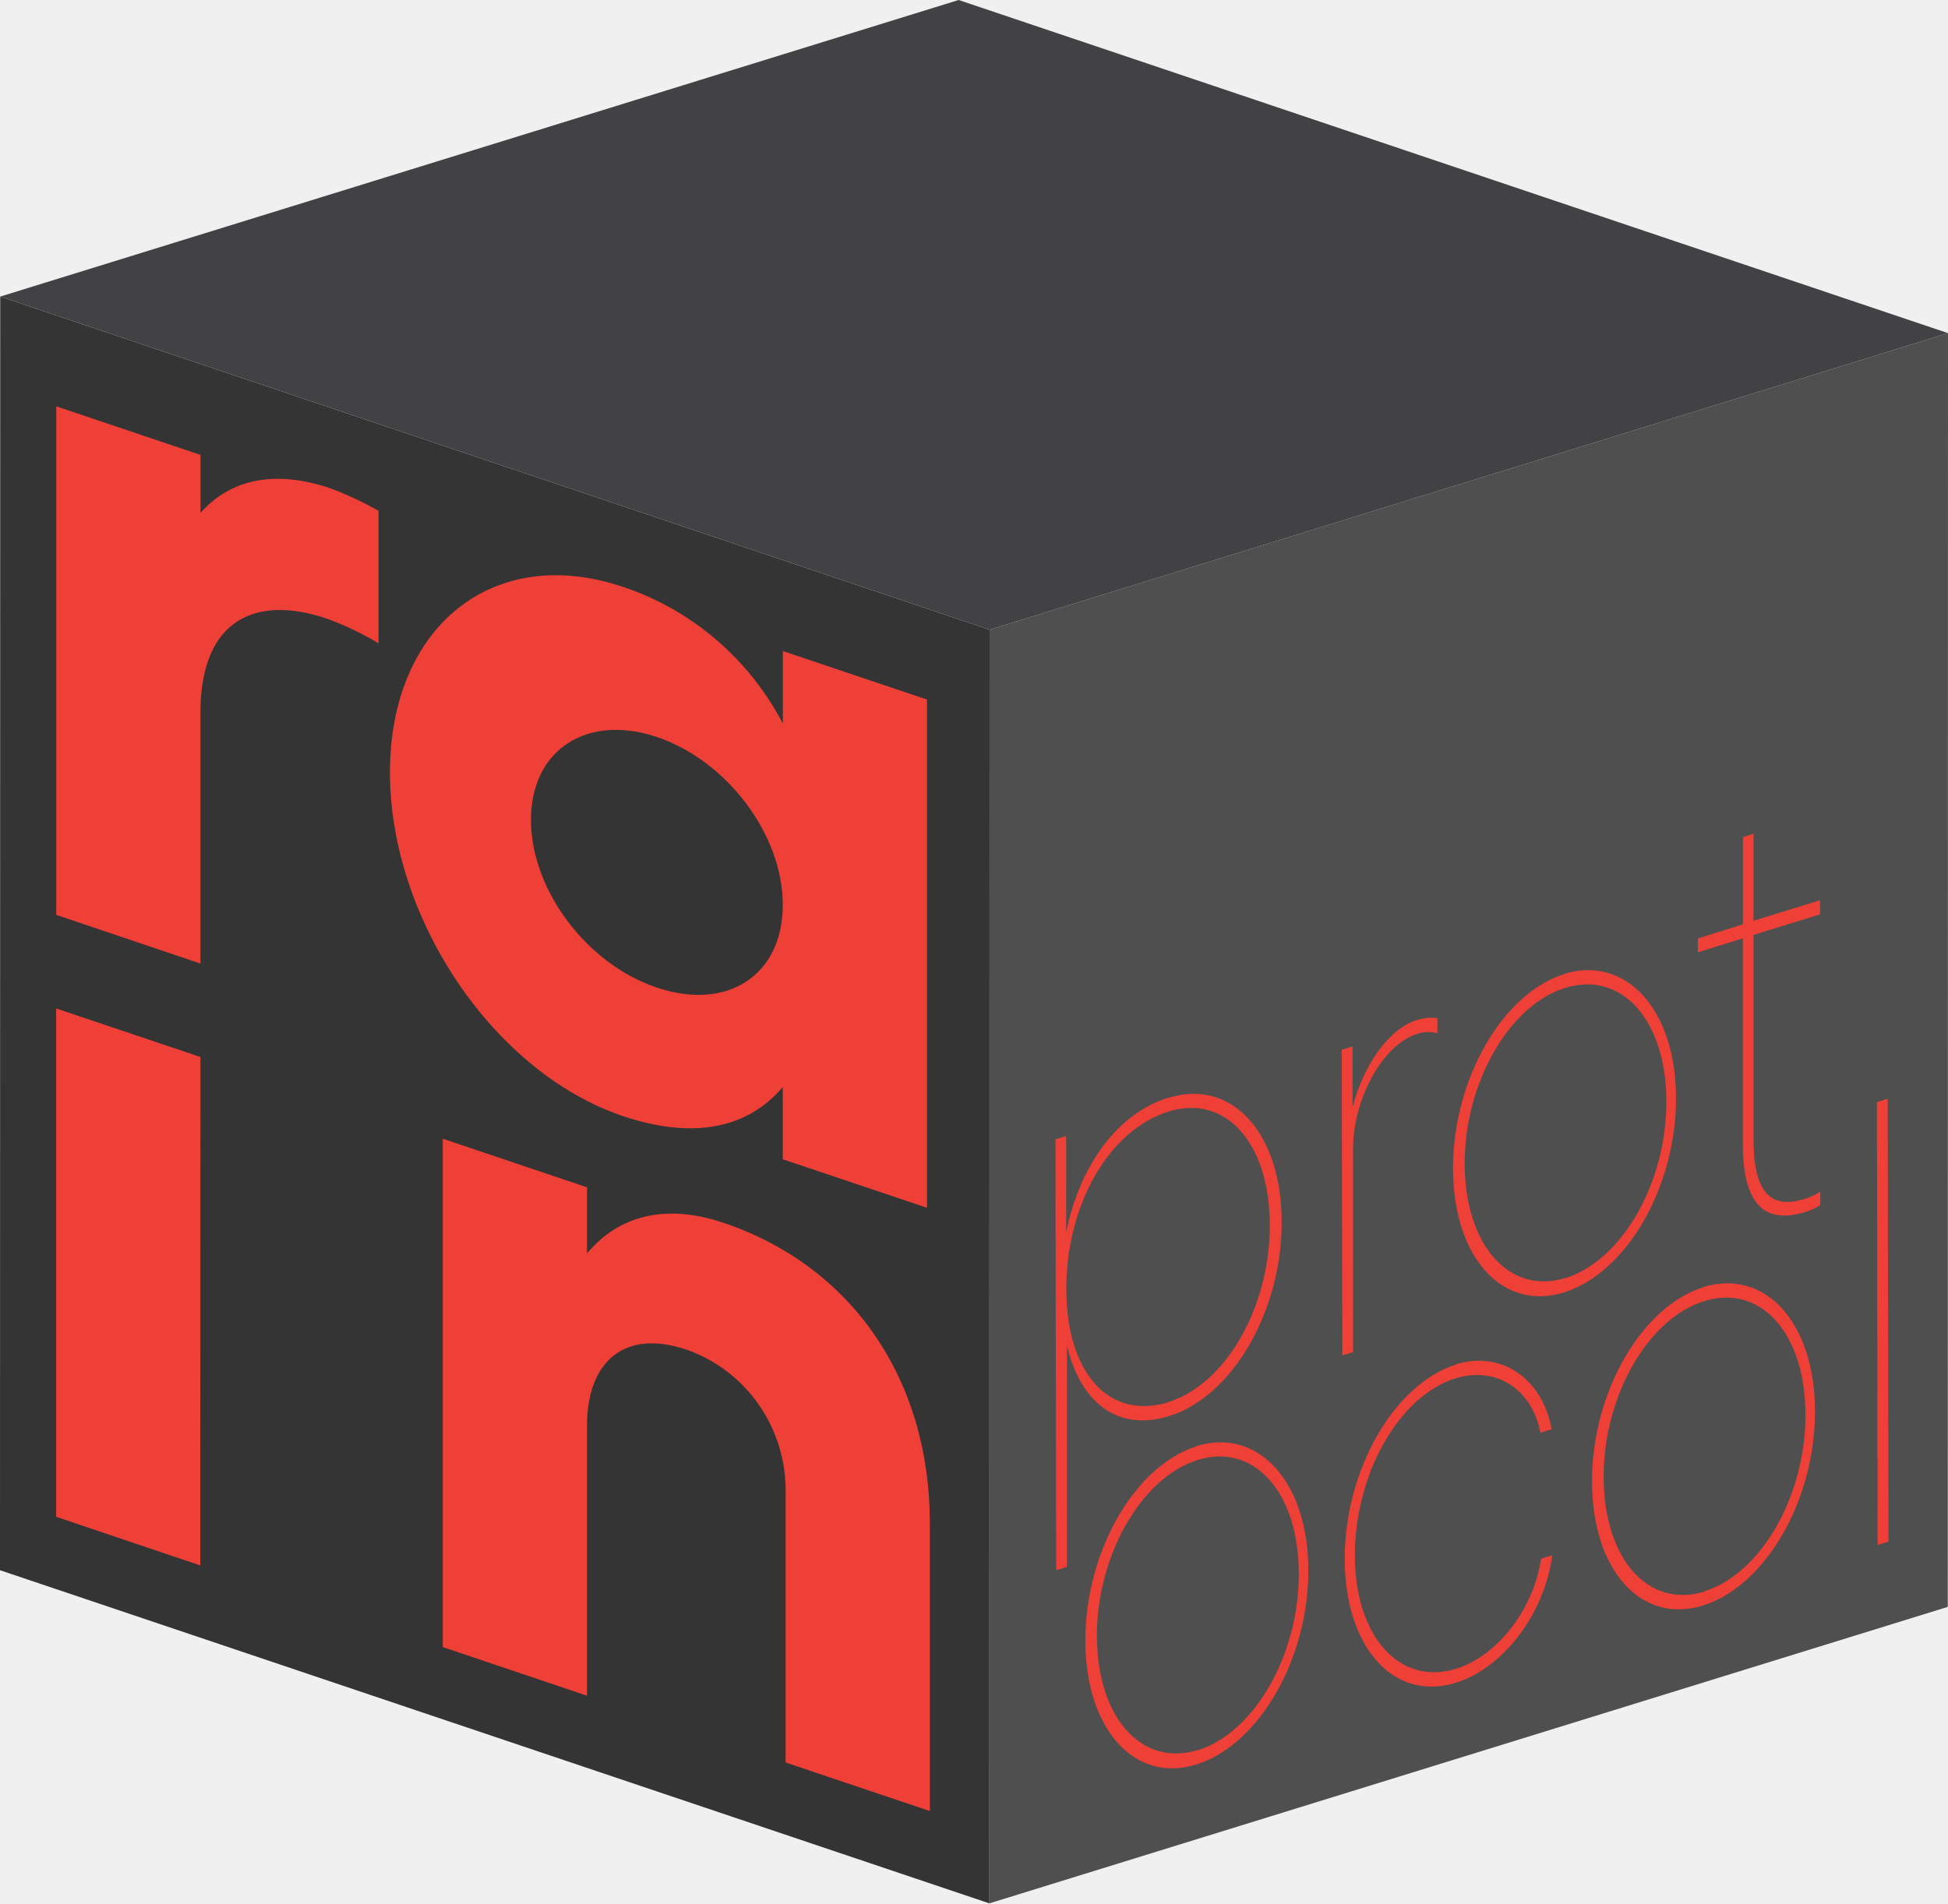
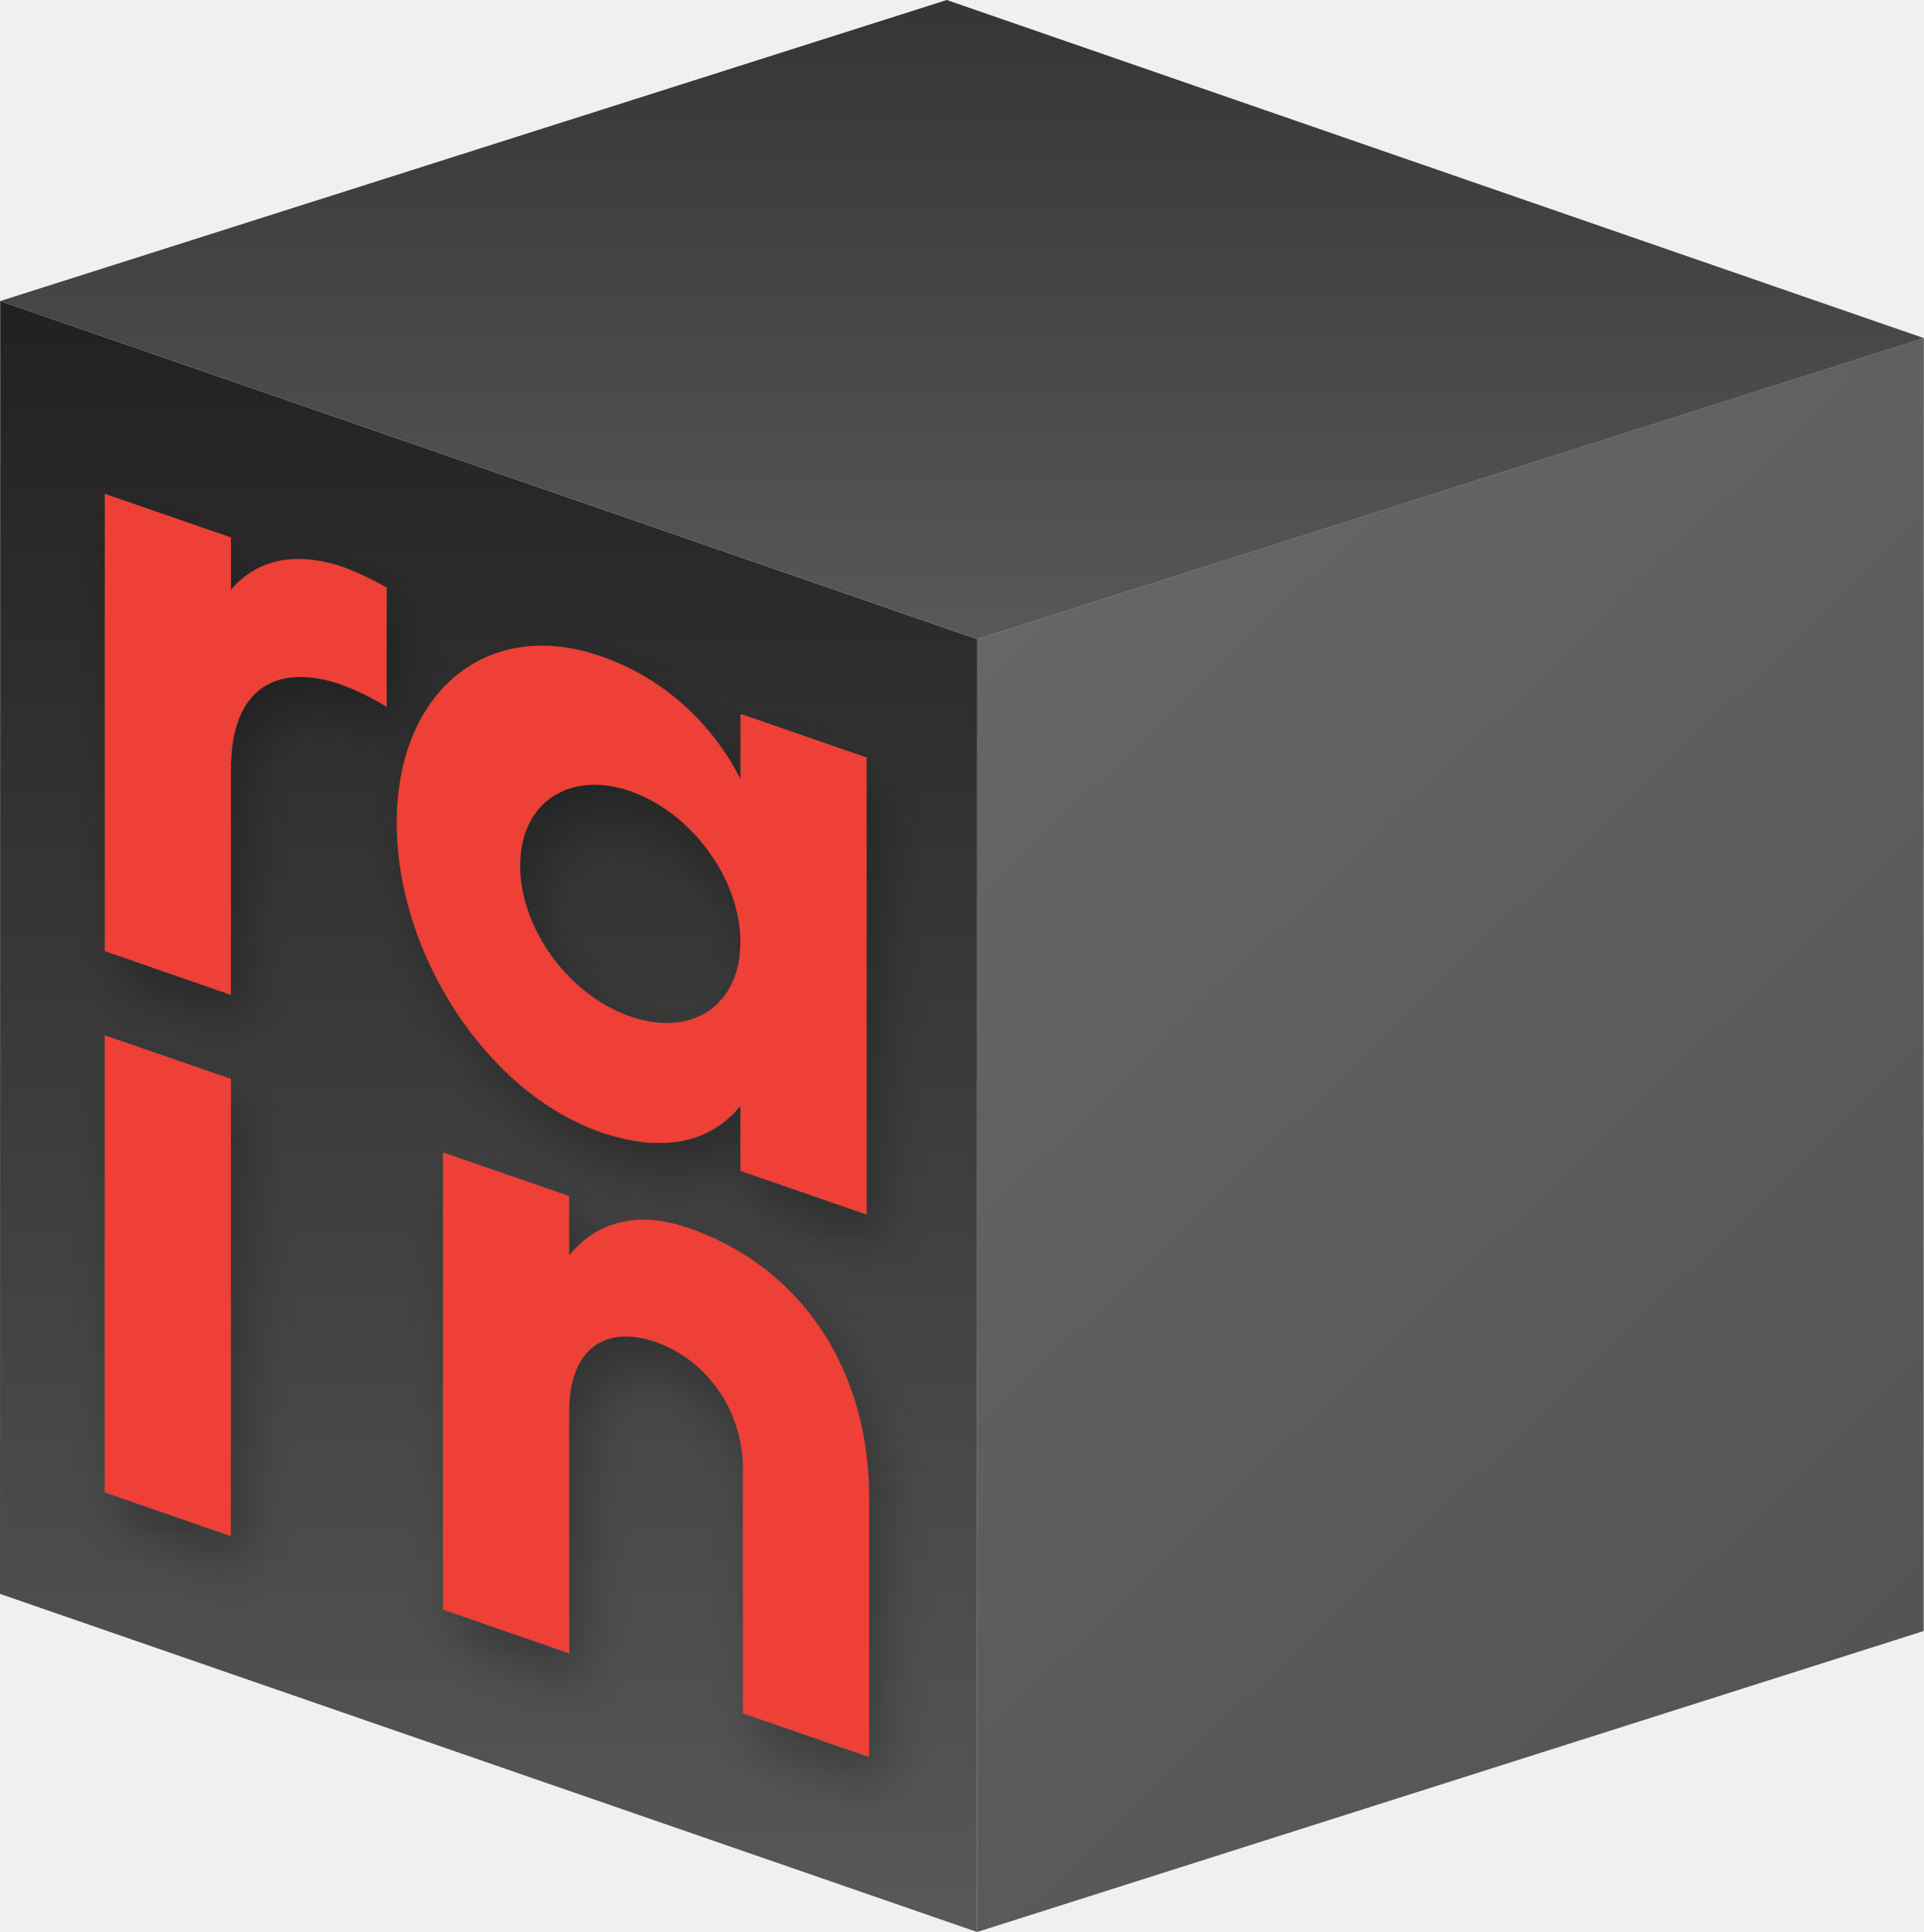
- <svg xmlns="http://www.w3.org/2000/svg" width="44" height="43" viewBox="0 0 44 43" fill="none">
-   <path d="M44 7.526L43.995 36.302L22.347 43L22.351 14.226L44 7.526Z" fill="#4F4F50" />
-   <path d="M26.404 31.674C25.053 32.095 24.087 31.024 24.085 29.124C24.082 27.224 25.042 25.534 26.393 25.112C27.693 24.706 28.682 25.837 28.682 27.682C28.682 29.527 27.693 31.265 26.393 31.674H26.404ZM26.393 24.797C25.248 25.154 24.394 26.31 24.082 27.838V25.664L23.84 25.74L23.856 35.474L24.099 35.398V30.396C24.414 31.729 25.28 32.346 26.416 31.989C27.837 31.544 28.953 29.622 28.95 27.608C28.948 25.594 27.826 24.363 26.404 24.799" fill="#EE4036" />
-   <path d="M32 23.045C31.361 23.244 30.793 24.078 30.551 25.012V23.64L30.306 23.717L30.319 30.621L30.562 30.545V25.956C30.562 24.855 31.208 23.61 32.009 23.358C32.157 23.307 32.316 23.302 32.467 23.344V23.001C32.313 22.981 32.157 22.996 32.009 23.045" fill="#EE4036" />
-   <path d="M35.373 28.867C34.093 29.268 33.097 28.134 33.083 26.317C33.069 24.5 34.07 22.718 35.35 22.319C36.63 21.921 37.639 23.047 37.639 24.892C37.639 26.737 36.63 28.482 35.35 28.878L35.373 28.867ZM35.338 22.004C33.937 22.442 32.82 24.377 32.82 26.394C32.82 28.41 33.942 29.639 35.338 29.194C36.735 28.749 37.857 26.829 37.857 24.815C37.857 22.801 36.724 21.571 35.322 22.004" fill="#EE4036" />
-   <path d="M39.611 18.834L39.368 18.91V20.882L38.351 21.202V21.515L39.366 21.198V25.833C39.366 27.277 39.906 27.652 40.781 27.379C40.897 27.341 41.009 27.292 41.115 27.23V26.918C41.011 26.988 40.898 27.043 40.779 27.08C40.059 27.312 39.611 27.029 39.608 25.756V21.121L41.111 20.657V20.338L39.608 20.801V18.826" fill="#EE4036" />
-   <path d="M27.066 39.533C25.786 39.934 24.788 38.8 24.776 36.983C24.765 35.166 25.768 33.386 27.047 32.985C28.327 32.584 29.337 33.713 29.337 35.558C29.337 37.403 28.327 39.148 27.047 39.544L27.066 39.533ZM27.034 32.672C25.633 33.11 24.515 35.046 24.515 37.06C24.515 39.074 25.639 40.304 27.034 39.859C28.428 39.414 29.552 37.498 29.552 35.481C29.552 33.465 28.408 32.237 27.018 32.672" fill="#EE4036" />
-   <path d="M32.893 30.825C31.492 31.265 30.374 33.201 30.374 35.215C30.374 37.229 31.496 38.46 32.893 38.012C33.91 37.695 34.873 36.522 35.063 35.134L34.809 35.215C34.629 36.413 33.777 37.424 32.893 37.699C31.613 38.098 30.603 36.967 30.603 35.138C30.603 33.31 31.592 31.541 32.872 31.14C33.788 30.858 34.599 31.372 34.796 32.369L35.047 32.288C34.835 31.129 33.903 30.505 32.872 30.825" fill="#EE4036" />
-   <path d="M38.512 35.952C37.23 36.353 36.234 35.222 36.222 33.391C36.211 31.56 37.211 29.794 38.491 29.395C39.771 28.997 40.781 30.123 40.781 31.965C40.781 33.808 39.771 35.556 38.491 35.952H38.512ZM38.477 29.08C37.076 29.518 35.959 31.453 35.959 33.467C35.959 35.481 37.078 36.712 38.477 36.267C39.876 35.822 40.996 33.905 40.996 31.889C40.996 29.873 39.865 28.644 38.461 29.08" fill="#EE4036" />
-   <path d="M42.638 24.822L42.395 24.899L42.411 34.904L42.656 34.828L42.638 24.822Z" fill="#EE4036" />
-   <path d="M22.347 43L0 35.474L0.005 6.7L22.352 14.226L22.347 43Z" fill="#343435" />
-   <path d="M7.464 11.032C6.193 10.603 5.197 10.831 4.529 11.588V10.277L1.271 9.18V20.669L4.527 21.768V16.103C4.527 13.971 5.797 13.443 7.368 13.971C7.779 14.119 8.175 14.308 8.55 14.534V11.54C8.201 11.342 7.838 11.173 7.464 11.032Z" fill="#EE4036" />
-   <path d="M14.835 22.31C13.264 21.786 11.993 20.115 11.993 18.523C11.993 16.931 13.264 16.122 14.837 16.65C16.41 17.179 17.681 18.847 17.681 20.44C17.681 22.032 16.433 22.85 14.835 22.31ZM14.074 13.259C11.141 12.27 8.808 14.152 8.808 17.45C8.808 20.748 11.144 24.227 14.074 25.216C15.677 25.752 16.893 25.485 17.681 24.558V26.19L20.939 27.286V15.804L17.683 14.708V16.347C16.919 14.884 15.626 13.778 14.074 13.259Z" fill="#EE4036" />
-   <path d="M4.527 23.879L1.268 22.783V34.267L4.524 35.366L4.527 23.879Z" fill="#EE4036" />
-   <path d="M16.332 27.622C15.036 27.186 13.974 27.458 13.259 28.317V26.823L10.001 25.726V37.21L13.259 38.309V32.216C13.259 30.719 14.139 30.03 15.501 30.489C16.166 30.72 16.741 31.159 17.145 31.742C17.548 32.325 17.758 33.022 17.745 33.734V39.818L21.003 40.914V34.411C21.003 31.166 19.247 28.603 16.334 27.622" fill="#EE4036" />
-   <path d="M22.352 14.226L0.005 6.7L21.653 0L44 7.526L22.352 14.226Z" fill="#424244" />
+ <svg xmlns="http://www.w3.org/2000/svg" viewBox="176.491 119.558 570.778 573.117">
+   <defs>
+     <clipPath id="clip0_1163_3648">
+       <rect width="570.778" height="573.117" fill="white" transform="translate(176.491 119.558)" />
+     </clipPath>
+     <linearGradient id="paint0_linear_1163_3648" x1="466.38" y1="308.224" x2="747.269" y2="599.714" gradientUnits="userSpaceOnUse">
+       <stop stop-color="#676666" />
+       <stop offset="1" stop-color="#545454" />
+     </linearGradient>
+     <linearGradient id="paint1_linear_1163_3648" x1="321.465" y1="208.863" x2="321.465" y2="692.675" gradientUnits="userSpaceOnUse">
+       <stop stop-color="#212121" />
+       <stop offset="1" stop-color="#585858" />
+     </linearGradient>
+     <linearGradient id="paint2_linear_1163_3648" x1="461.91" y1="119.558" x2="461.91" y2="309.166" gradientUnits="userSpaceOnUse">
+       <stop stop-color="#353535" />
+       <stop offset="1" stop-color="#585858" />
+     </linearGradient>
+     <filter id="filter1_d_1163_3648" x="198.193" y="261.365" width="254.863" height="402.774" filterUnits="userSpaceOnUse" color-interpolation-filters="sRGB">
+       <feFlood flood-opacity="0" result="BackgroundImageFix" />
+       <feColorMatrix in="SourceAlpha" type="matrix" values="0 0 0 0 0 0 0 0 0 0 0 0 0 0 0 0 0 0 127 0" result="hardAlpha" />
+       <feOffset dx="4.679" dy="9.357" />
+       <feGaussianBlur stdDeviation="7.018" />
+       <feComposite in2="hardAlpha" operator="out" />
+       <feColorMatrix type="matrix" values="0 0 0 0 0 0 0 0 0 0 0 0 0 0 0 0 0 0 0.25 0" />
+       <feBlend mode="normal" in2="BackgroundImageFix" result="effect1_dropShadow_1163_3648" />
+       <feBlend mode="normal" in="SourceGraphic" in2="effect1_dropShadow_1163_3648" result="shape" />
+     </filter>
+   </defs>
+   <g clip-path="url(#clip0_1163_3648)" transform="matrix(1, 0, 0, 1, -5.684341886080802e-14, 0)">
+     <path d="M747.269 219.86L747.21 603.4L466.38 692.675L466.439 309.165L747.269 219.86Z" fill="url(#paint0_linear_1163_3648)" />
+     <path d="M466.38 692.675L176.491 592.373L176.55 208.863L466.439 309.166L466.38 692.675Z" fill="url(#paint1_linear_1163_3648)" />
+     <path d="M466.44 309.166L176.551 208.863L457.381 119.558L747.27 219.86L466.44 309.166Z" fill="url(#paint2_linear_1163_3648)" />
+     <g filter="url(#filter1_d_1163_3648)">
+       <path d="M278.754 287.909C264.15 282.847 252.704 285.529 245.021 294.477V278.988L207.577 266.044V401.699L244.994 414.671V347.787C244.994 322.61 259.598 316.371 277.649 322.61C282.374 324.357 286.922 326.585 291.226 329.26V293.903C287.224 291.572 283.054 289.568 278.754 287.909" fill="#EE4036" />
+       <path d="M363.455 421.075C345.404 414.89 330.8 395.159 330.8 376.358C330.8 357.557 345.404 348.006 363.481 354.246C381.558 360.485 396.162 380.189 396.162 398.99C396.162 417.791 381.821 427.451 363.455 421.075V421.075ZM354.719 314.209C321.012 302.523 294.198 324.745 294.198 363.687C294.198 402.63 321.038 443.707 354.719 455.393C373.138 461.714 387.11 458.567 396.162 447.62V466.886L433.605 479.831V344.257L396.188 331.313V350.661C387.41 333.396 372.549 320.334 354.719 314.209" fill="#EE4036" />
+       <path d="M244.993 439.602L207.55 426.658V562.259L244.967 575.231L244.993 439.602Z" fill="#EE4036" />
+       <path d="M380.663 483.799C365.77 478.654 353.561 481.856 345.351 492.009V474.358L307.907 461.414V597.015L345.351 609.986V538.04C345.351 520.361 355.455 512.233 371.112 517.652C378.755 520.378 385.37 525.556 390.003 532.441C394.637 539.326 397.051 547.562 396.898 555.965V627.802L434.342 640.746V563.956C434.342 525.643 414.16 495.375 380.689 483.799" fill="#EE4036" />
+     </g>
+   </g>
</svg>
